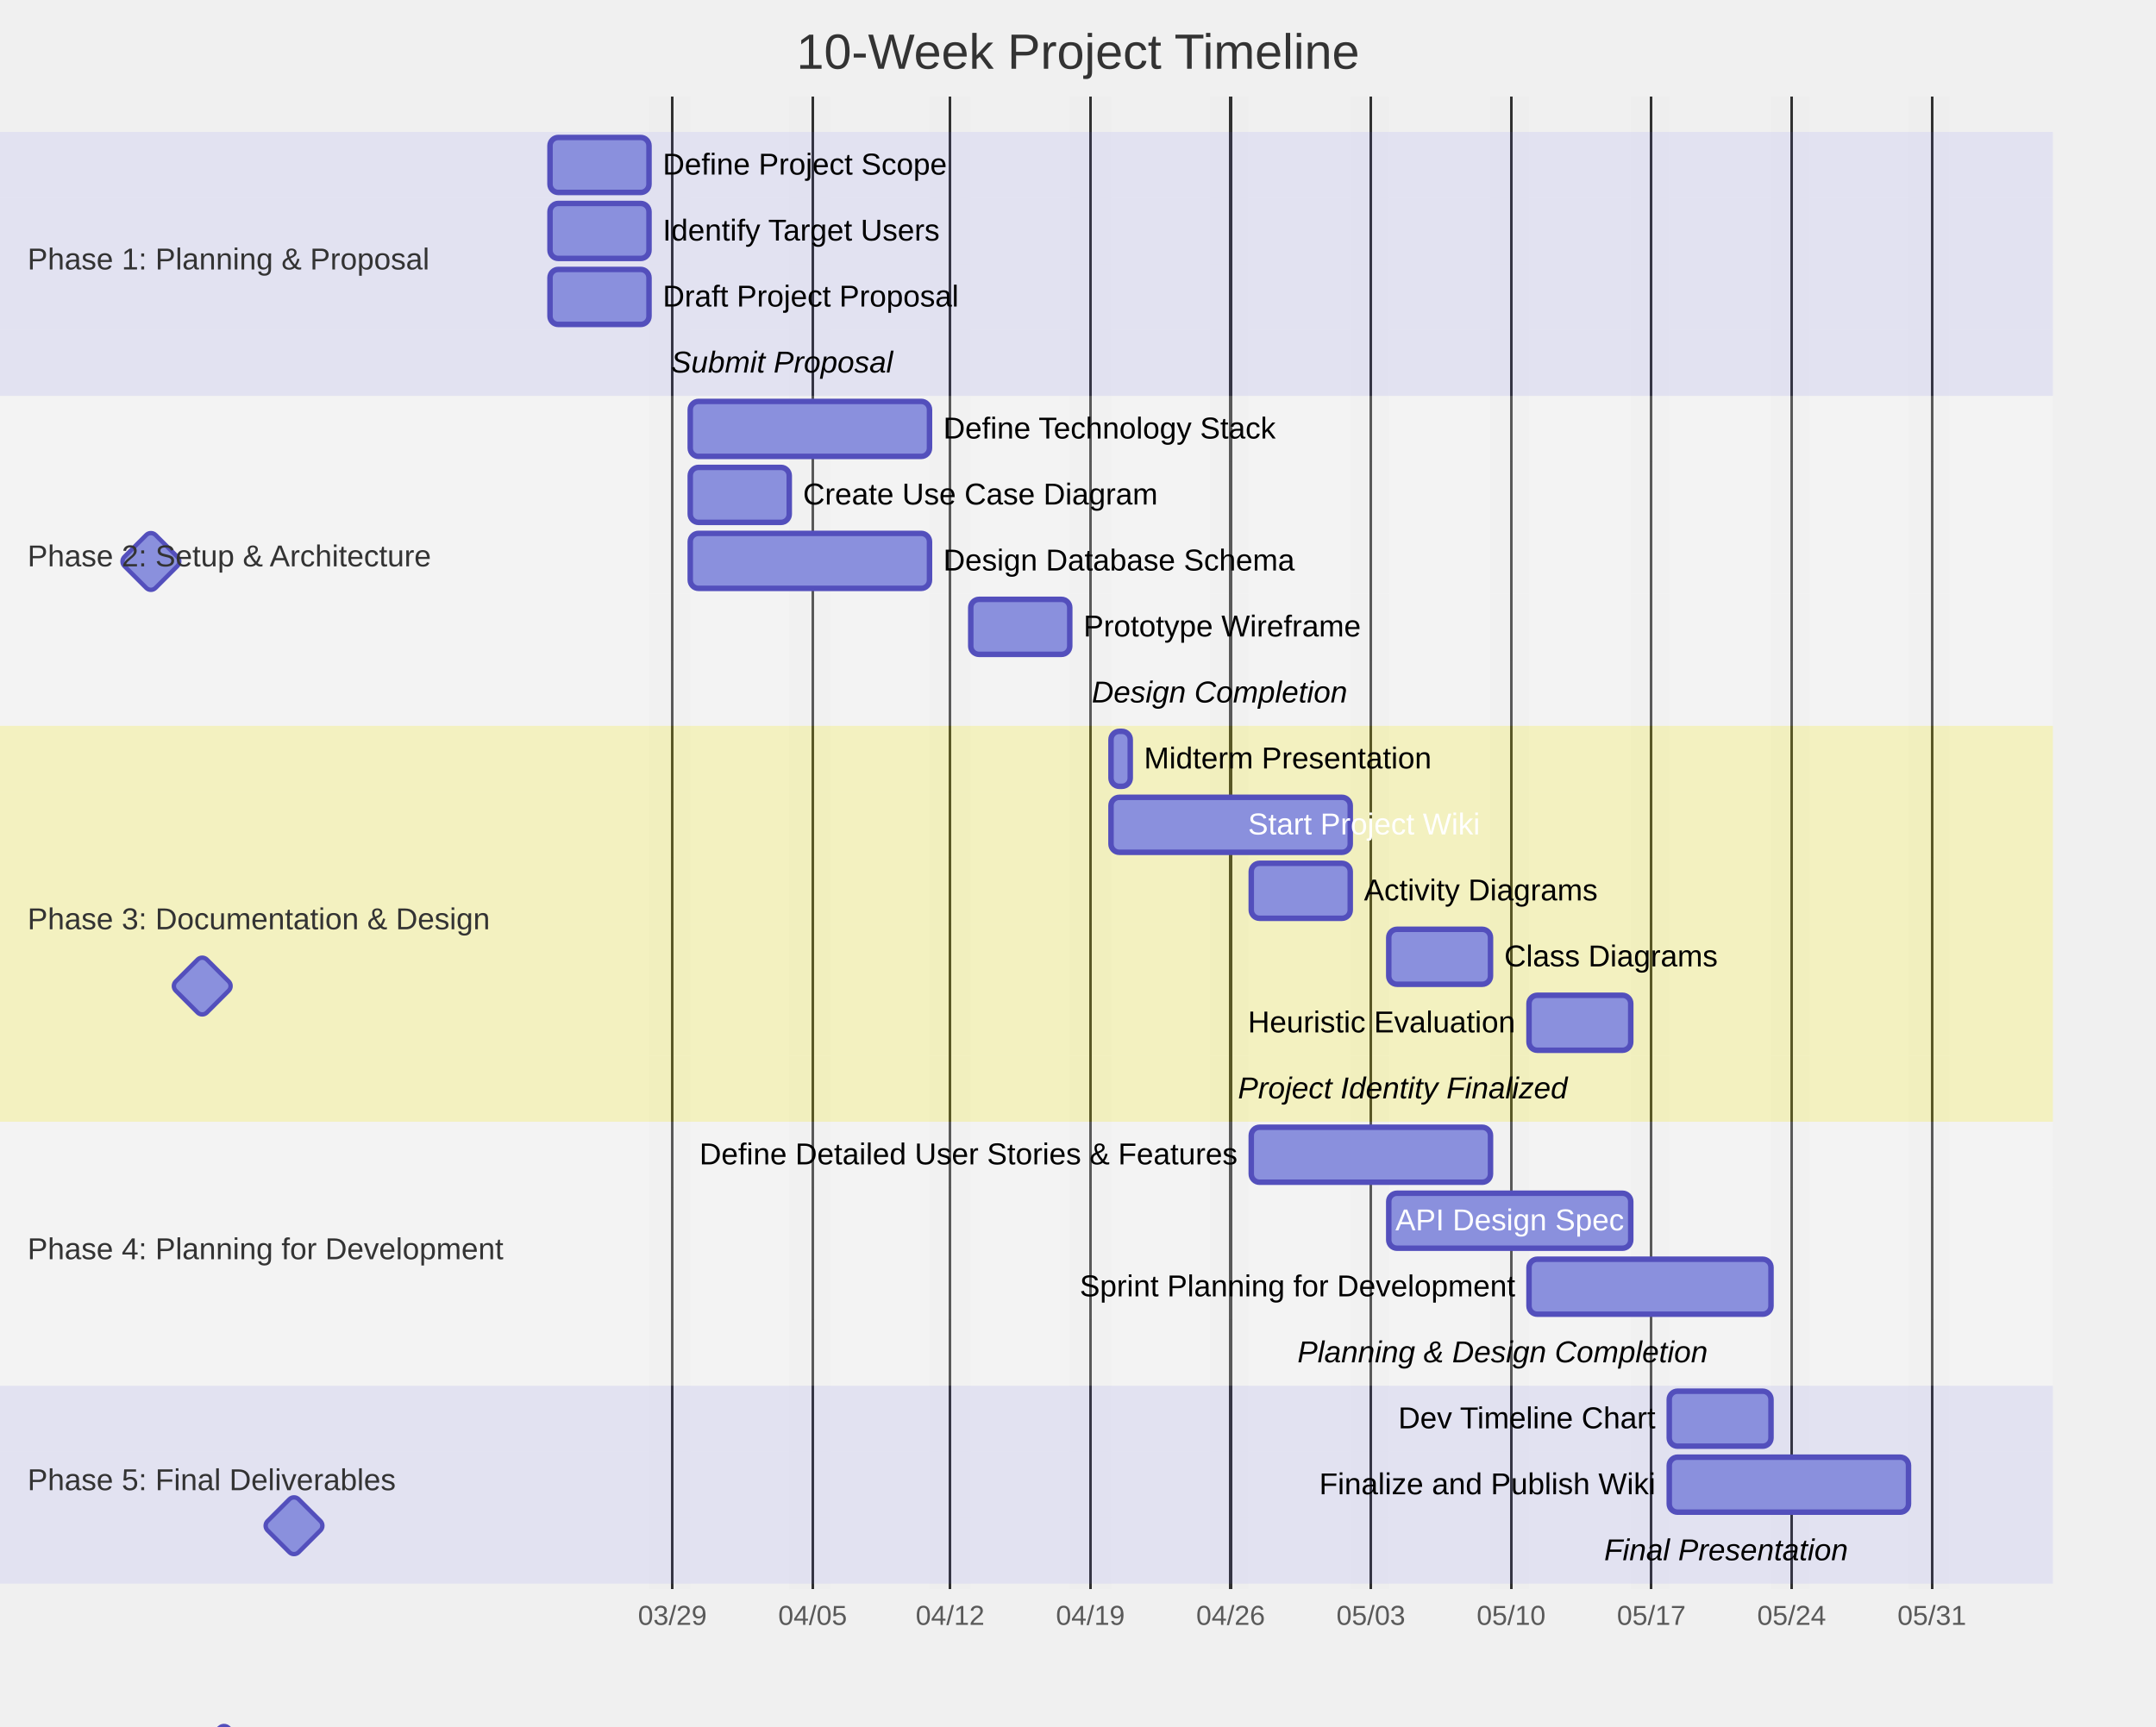
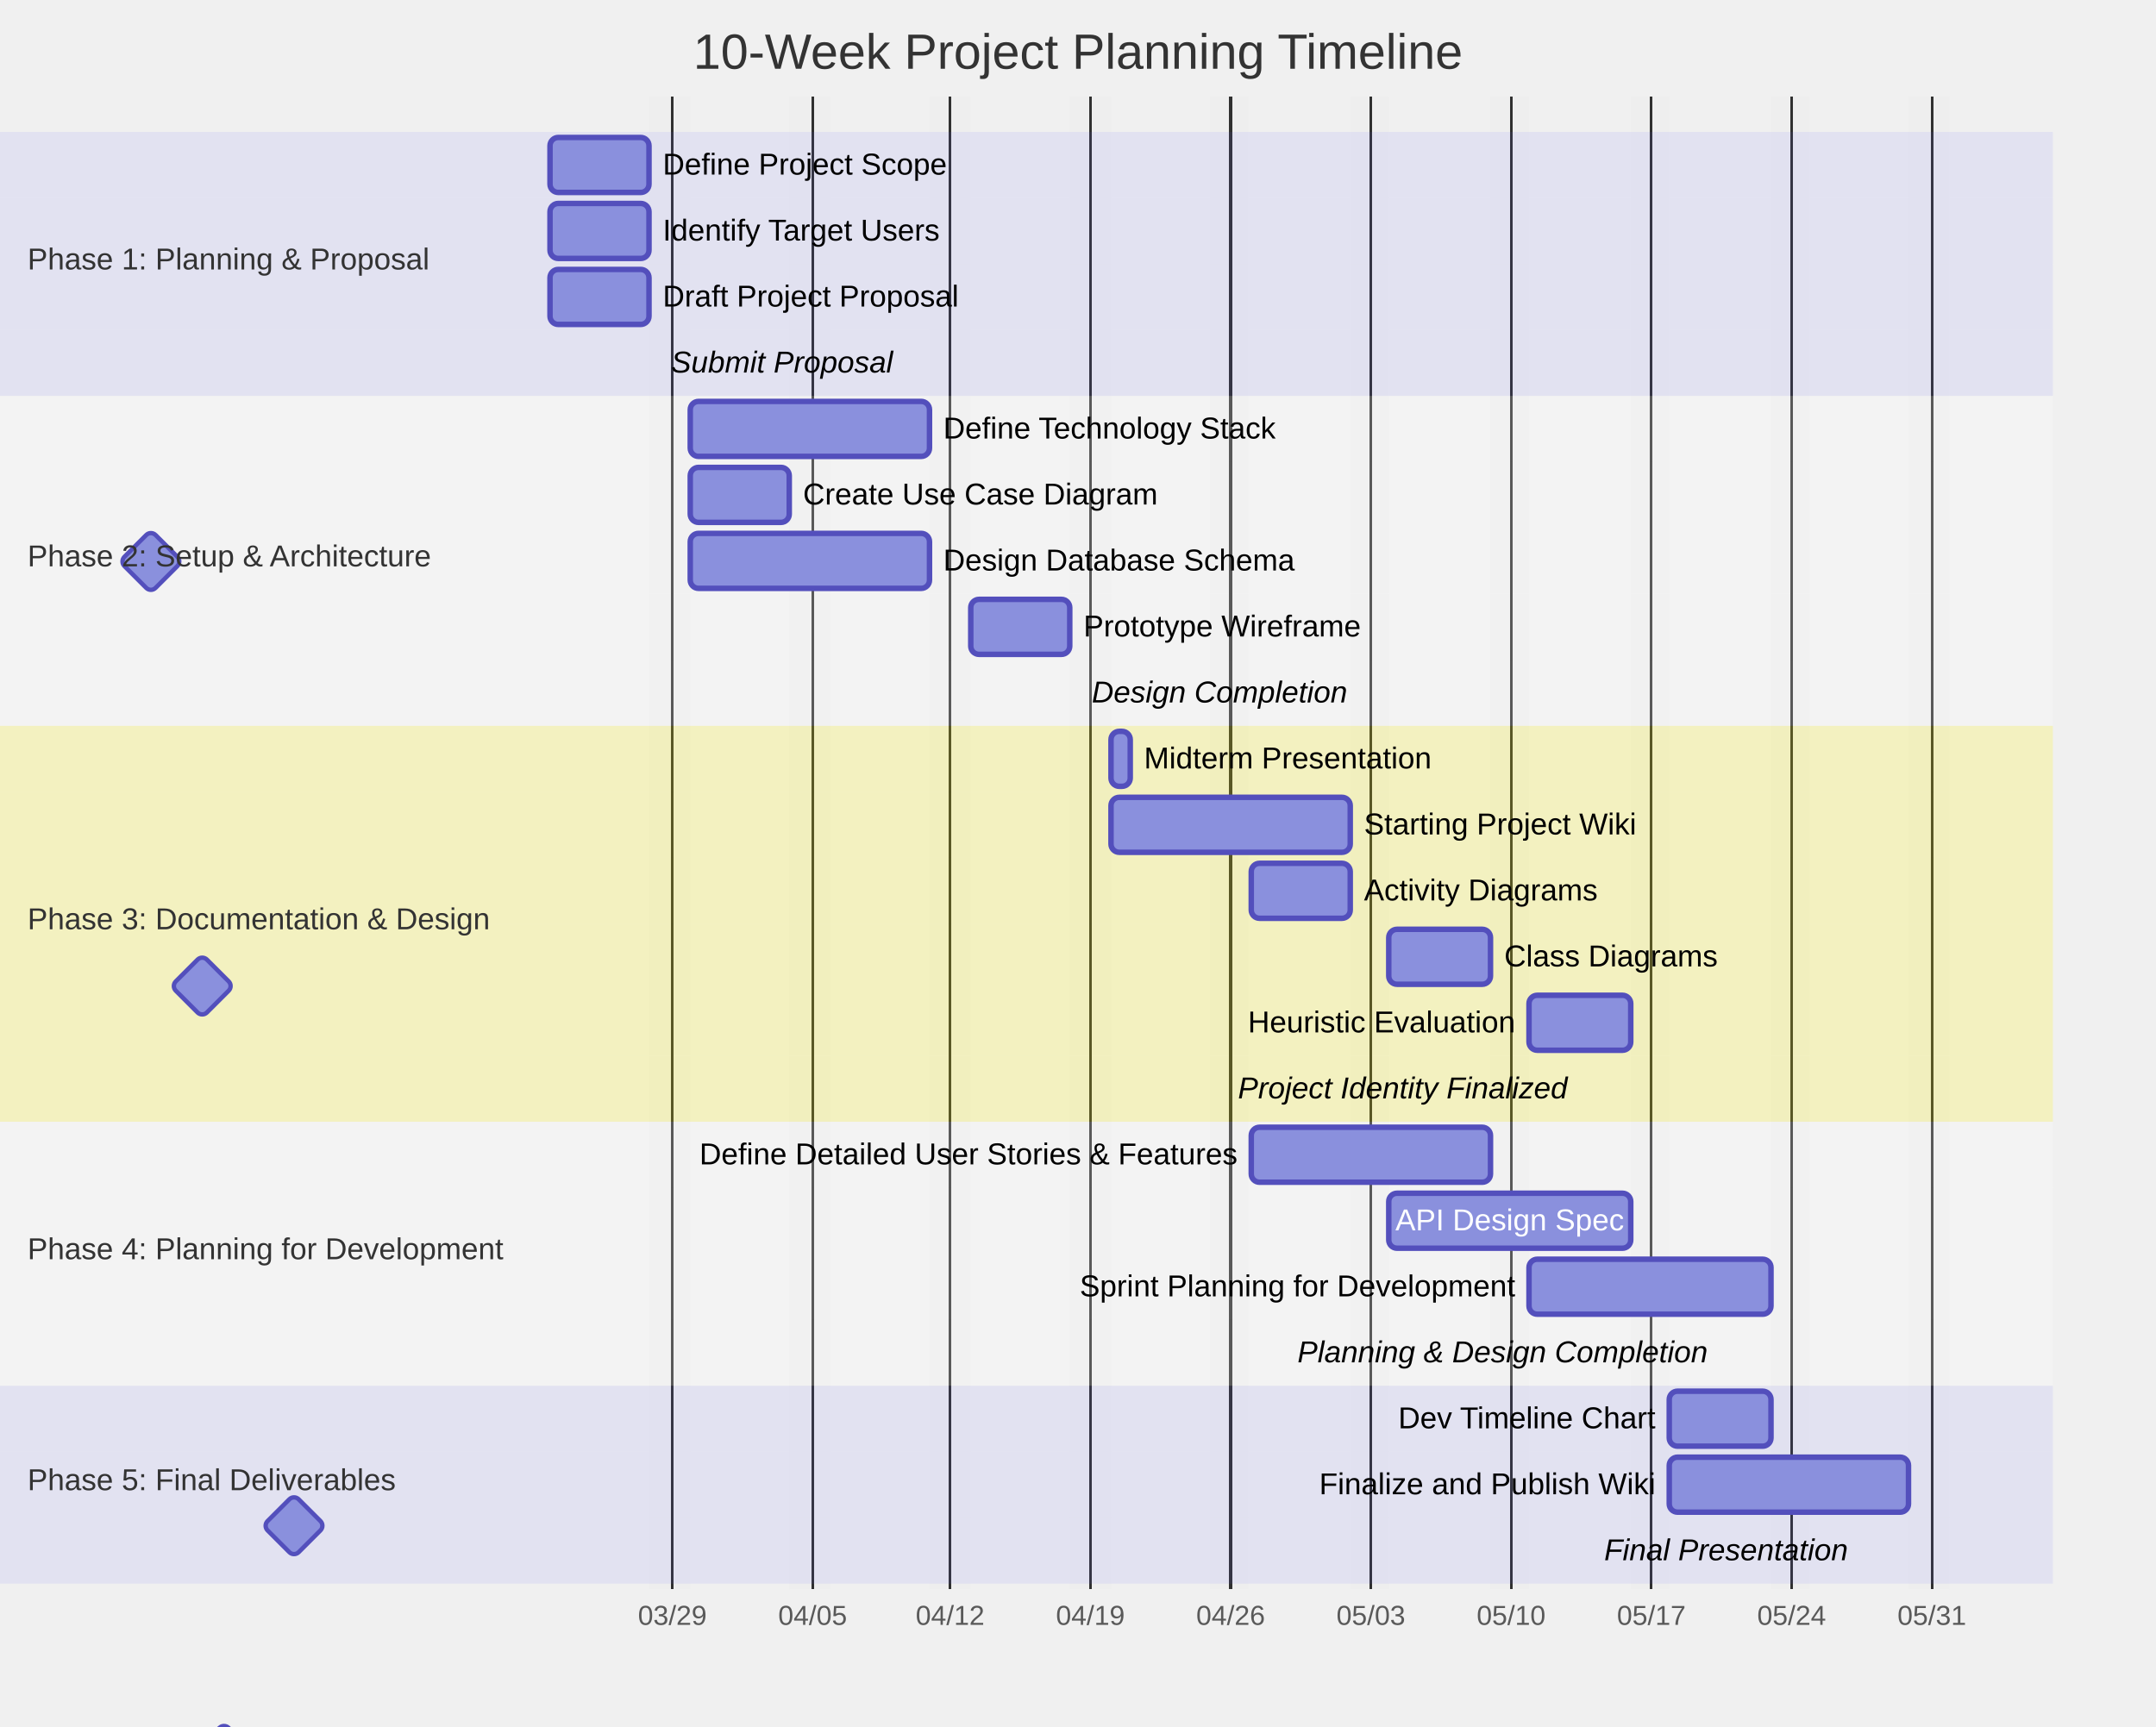
<svg xmlns="http://www.w3.org/2000/svg" id="my-svg" width="100%" viewBox="0 0 784 628" style="max-width: 784px; background-color: white;" role="graphics-document document" aria-roledescription="gantt">
  <style>#my-svg{font-family:"trebuchet ms",verdana,arial,sans-serif;font-size:16px;fill:#333;}@keyframes edge-animation-frame{from{stroke-dashoffset:0;}}@keyframes dash{to{stroke-dashoffset:0;}}#my-svg .edge-animation-slow{stroke-dasharray:9,5!important;stroke-dashoffset:900;animation:dash 50s linear infinite;stroke-linecap:round;}#my-svg .edge-animation-fast{stroke-dasharray:9,5!important;stroke-dashoffset:900;animation:dash 20s linear infinite;stroke-linecap:round;}#my-svg .error-icon{fill:#552222;}#my-svg .error-text{fill:#552222;stroke:#552222;}#my-svg .edge-thickness-normal{stroke-width:1px;}#my-svg .edge-thickness-thick{stroke-width:3.5px;}#my-svg .edge-pattern-solid{stroke-dasharray:0;}#my-svg .edge-thickness-invisible{stroke-width:0;fill:none;}#my-svg .edge-pattern-dashed{stroke-dasharray:3;}#my-svg .edge-pattern-dotted{stroke-dasharray:2;}#my-svg .marker{fill:#333333;stroke:#333333;}#my-svg .marker.cross{stroke:#333333;}#my-svg svg{font-family:"trebuchet ms",verdana,arial,sans-serif;font-size:16px;}#my-svg p{margin:0;}#my-svg .mermaid-main-font{font-family:"trebuchet ms",verdana,arial,sans-serif;}#my-svg .exclude-range{fill:#eeeeee;}#my-svg .section{stroke:none;opacity:0.2;}#my-svg .section0{fill:rgba(102, 102, 255, 0.49);}#my-svg .section2{fill:#fff400;}#my-svg .section1,#my-svg .section3{fill:white;opacity:0.2;}#my-svg .sectionTitle0{fill:#333;}#my-svg .sectionTitle1{fill:#333;}#my-svg .sectionTitle2{fill:#333;}#my-svg .sectionTitle3{fill:#333;}#my-svg .sectionTitle{text-anchor:start;font-family:"trebuchet ms",verdana,arial,sans-serif;}#my-svg .grid .tick{stroke:lightgrey;opacity:0.8;shape-rendering:crispEdges;}#my-svg .grid .tick text{font-family:"trebuchet ms",verdana,arial,sans-serif;fill:#333;}#my-svg .grid path{stroke-width:0;}#my-svg .today{fill:none;stroke:red;stroke-width:2px;}#my-svg .task{stroke-width:2;}#my-svg .taskText{text-anchor:middle;font-family:"trebuchet ms",verdana,arial,sans-serif;}#my-svg .taskTextOutsideRight{fill:black;text-anchor:start;font-family:"trebuchet ms",verdana,arial,sans-serif;}#my-svg .taskTextOutsideLeft{fill:black;text-anchor:end;}#my-svg .task.clickable{cursor:pointer;}#my-svg .taskText.clickable{cursor:pointer;fill:#003163!important;font-weight:bold;}#my-svg .taskTextOutsideLeft.clickable{cursor:pointer;fill:#003163!important;font-weight:bold;}#my-svg .taskTextOutsideRight.clickable{cursor:pointer;fill:#003163!important;font-weight:bold;}#my-svg .taskText0,#my-svg .taskText1,#my-svg .taskText2,#my-svg .taskText3{fill:white;}#my-svg .task0,#my-svg .task1,#my-svg .task2,#my-svg .task3{fill:#8a90dd;stroke:#534fbc;}#my-svg .taskTextOutside0,#my-svg .taskTextOutside2{fill:black;}#my-svg .taskTextOutside1,#my-svg .taskTextOutside3{fill:black;}#my-svg .active0,#my-svg .active1,#my-svg .active2,#my-svg .active3{fill:#bfc7ff;stroke:#534fbc;}#my-svg .activeText0,#my-svg .activeText1,#my-svg .activeText2,#my-svg .activeText3{fill:black!important;}#my-svg .done0,#my-svg .done1,#my-svg .done2,#my-svg .done3{stroke:grey;fill:lightgrey;stroke-width:2;}#my-svg .doneText0,#my-svg .doneText1,#my-svg .doneText2,#my-svg .doneText3{fill:black!important;}#my-svg .doneText0.taskTextOutsideLeft,#my-svg .doneText0.taskTextOutsideRight,#my-svg .doneText1.taskTextOutsideLeft,#my-svg .doneText1.taskTextOutsideRight,#my-svg .doneText2.taskTextOutsideLeft,#my-svg .doneText2.taskTextOutsideRight,#my-svg .doneText3.taskTextOutsideLeft,#my-svg .doneText3.taskTextOutsideRight{fill:black!important;}#my-svg .crit0,#my-svg .crit1,#my-svg .crit2,#my-svg .crit3{stroke:#ff8888;fill:red;stroke-width:2;}#my-svg .activeCrit0,#my-svg .activeCrit1,#my-svg .activeCrit2,#my-svg .activeCrit3{stroke:#ff8888;fill:#bfc7ff;stroke-width:2;}#my-svg .doneCrit0,#my-svg .doneCrit1,#my-svg .doneCrit2,#my-svg .doneCrit3{stroke:#ff8888;fill:lightgrey;stroke-width:2;cursor:pointer;shape-rendering:crispEdges;}#my-svg .milestone{transform:rotate(45deg) scale(0.8,0.8);}#my-svg .milestoneText{font-style:italic;}#my-svg .doneCritText0,#my-svg .doneCritText1,#my-svg .doneCritText2,#my-svg .doneCritText3{fill:black!important;}#my-svg .doneCritText0.taskTextOutsideLeft,#my-svg .doneCritText0.taskTextOutsideRight,#my-svg .doneCritText1.taskTextOutsideLeft,#my-svg .doneCritText1.taskTextOutsideRight,#my-svg .doneCritText2.taskTextOutsideLeft,#my-svg .doneCritText2.taskTextOutsideRight,#my-svg .doneCritText3.taskTextOutsideLeft,#my-svg .doneCritText3.taskTextOutsideRight{fill:black!important;}#my-svg .vert{stroke:navy;}#my-svg .vertText{font-size:15px;text-anchor:middle;fill:navy!important;}#my-svg .activeCritText0,#my-svg .activeCritText1,#my-svg .activeCritText2,#my-svg .activeCritText3{fill:black!important;}#my-svg .titleText{text-anchor:middle;font-size:18px;fill:#333;font-family:"trebuchet ms",verdana,arial,sans-serif;}#my-svg .node .neo-node{stroke:#9370DB;}#my-svg [data-look="neo"].node rect,#my-svg [data-look="neo"].cluster rect,#my-svg [data-look="neo"].node polygon{stroke:#9370DB;filter:drop-shadow(1px 2px 2px rgba(185, 185, 185, 1));}#my-svg [data-look="neo"].node path{stroke:#9370DB;stroke-width:1px;}#my-svg [data-look="neo"].node .outer-path{filter:drop-shadow(1px 2px 2px rgba(185, 185, 185, 1));}#my-svg [data-look="neo"].node .neo-line path{stroke:#9370DB;filter:none;}#my-svg [data-look="neo"].node circle{stroke:#9370DB;filter:drop-shadow(1px 2px 2px rgba(185, 185, 185, 1));}#my-svg [data-look="neo"].node circle .state-start{fill:#000000;}#my-svg [data-look="neo"].icon-shape .icon{fill:#9370DB;filter:drop-shadow(1px 2px 2px rgba(185, 185, 185, 1));}#my-svg [data-look="neo"].icon-shape .icon-neo path{stroke:#9370DB;filter:drop-shadow(1px 2px 2px rgba(185, 185, 185, 1));}#my-svg :root{--mermaid-font-family:"trebuchet ms",verdana,arial,sans-serif;}</style>
  <g />
  <g>
    <rect id="my-svg-exclude-2026-03-28" x="236" y="35" width="15" height="543" transform-origin="240px 314px" class="exclude-range" />
    <rect id="my-svg-exclude-2026-04-04" x="287" y="35" width="15" height="543" transform-origin="291px 338px" class="exclude-range" />
    <rect id="my-svg-exclude-2026-04-11" x="338" y="35" width="15" height="543" transform-origin="341.5px 362px" class="exclude-range" />
    <rect id="my-svg-exclude-2026-04-18" x="389" y="35" width="15" height="543" transform-origin="392.5px 386px" class="exclude-range" />
    <rect id="my-svg-exclude-2026-04-25" x="440" y="35" width="14" height="543" transform-origin="443.5px 410px" class="exclude-range" />
    <rect id="my-svg-exclude-2026-05-02" x="491" y="35" width="14" height="543" transform-origin="494.5px 434px" class="exclude-range" />
    <rect id="my-svg-exclude-2026-05-09" x="542" y="35" width="14" height="543" transform-origin="545.5px 458px" class="exclude-range" />
    <rect id="my-svg-exclude-2026-05-16" x="593" y="35" width="14" height="543" transform-origin="596.5px 482px" class="exclude-range" />
    <rect id="my-svg-exclude-2026-05-23" x="644" y="35" width="14" height="543" transform-origin="647.5px 506px" class="exclude-range" />
    <rect id="my-svg-exclude-2026-05-30" x="694" y="35" width="15" height="543" transform-origin="698px 530px" class="exclude-range" />
  </g>
  <g class="grid" transform="translate(200, 578)" fill="none" font-size="10" font-family="sans-serif" text-anchor="middle">
    <path class="domain" stroke="currentColor" d="M0.5,-543V0.5H509.5V-543" />
    <g class="tick" opacity="1" transform="translate(44.5,0)">
      <line stroke="currentColor" y2="-543" />
      <text fill="#000" y="3" dy="1em" stroke="none" font-size="10" style="text-anchor: middle;">03/29</text>
    </g>
    <g class="tick" opacity="1" transform="translate(95.5,0)">
      <line stroke="currentColor" y2="-543" />
      <text fill="#000" y="3" dy="1em" stroke="none" font-size="10" style="text-anchor: middle;">04/05</text>
    </g>
    <g class="tick" opacity="1" transform="translate(145.5,0)">
      <line stroke="currentColor" y2="-543" />
      <text fill="#000" y="3" dy="1em" stroke="none" font-size="10" style="text-anchor: middle;">04/12</text>
    </g>
    <g class="tick" opacity="1" transform="translate(196.5,0)">
      <line stroke="currentColor" y2="-543" />
      <text fill="#000" y="3" dy="1em" stroke="none" font-size="10" style="text-anchor: middle;">04/19</text>
    </g>
    <g class="tick" opacity="1" transform="translate(247.5,0)">
      <line stroke="currentColor" y2="-543" />
      <text fill="#000" y="3" dy="1em" stroke="none" font-size="10" style="text-anchor: middle;">04/26</text>
    </g>
    <g class="tick" opacity="1" transform="translate(298.5,0)">
      <line stroke="currentColor" y2="-543" />
      <text fill="#000" y="3" dy="1em" stroke="none" font-size="10" style="text-anchor: middle;">05/03</text>
    </g>
    <g class="tick" opacity="1" transform="translate(349.5,0)">
      <line stroke="currentColor" y2="-543" />
      <text fill="#000" y="3" dy="1em" stroke="none" font-size="10" style="text-anchor: middle;">05/10</text>
    </g>
    <g class="tick" opacity="1" transform="translate(400.5,0)">
      <line stroke="currentColor" y2="-543" />
      <text fill="#000" y="3" dy="1em" stroke="none" font-size="10" style="text-anchor: middle;">05/17</text>
    </g>
    <g class="tick" opacity="1" transform="translate(451.5,0)">
      <line stroke="currentColor" y2="-543" />
      <text fill="#000" y="3" dy="1em" stroke="none" font-size="10" style="text-anchor: middle;">05/24</text>
    </g>
    <g class="tick" opacity="1" transform="translate(502.5,0)">
      <line stroke="currentColor" y2="-543" />
      <text fill="#000" y="3" dy="1em" stroke="none" font-size="10" style="text-anchor: middle;">05/31</text>
    </g>
  </g>
  <g>
    <rect x="0" y="48" width="746.5" height="24" class="section section0" />
    <rect x="0" y="72" width="746.5" height="24" class="section section0" />
    <rect x="0" y="96" width="746.5" height="24" class="section section0" />
    <rect x="0" y="120" width="746.5" height="24" class="section section0" />
    <rect x="0" y="144" width="746.5" height="24" class="section section1" />
    <rect x="0" y="168" width="746.5" height="24" class="section section1" />
    <rect x="0" y="192" width="746.5" height="24" class="section section1" />
    <rect x="0" y="216" width="746.5" height="24" class="section section1" />
    <rect x="0" y="240" width="746.5" height="24" class="section section1" />
    <rect x="0" y="264" width="746.5" height="24" class="section section2" />
    <rect x="0" y="288" width="746.5" height="24" class="section section2" />
    <rect x="0" y="312" width="746.5" height="24" class="section section2" />
    <rect x="0" y="408" width="746.5" height="24" class="section section3" />
    <rect x="0" y="336" width="746.5" height="24" class="section section2" />
    <rect x="0" y="432" width="746.5" height="24" class="section section3" />
    <rect x="0" y="360" width="746.5" height="24" class="section section2" />
    <rect x="0" y="456" width="746.5" height="24" class="section section3" />
    <rect x="0" y="384" width="746.5" height="24" class="section section2" />
    <rect x="0" y="504" width="746.5" height="24" class="section section0" />
    <rect x="0" y="528" width="746.5" height="24" class="section section0" />
    <rect x="0" y="480" width="746.5" height="24" class="section section3" />
    <rect x="0" y="552" width="746.5" height="24" class="section section0" />
  </g>
  <g>
    <rect id="my-svg-a1" rx="3" ry="3" x="200" y="50" width="36" height="20" transform-origin="225.5px 60px" class="task task0" />
    <rect id="my-svg-a2" rx="3" ry="3" x="200" y="74" width="36" height="20" transform-origin="225.5px 84px" class="task task0" />
    <rect id="my-svg-a3" rx="3" ry="3" x="200" y="98" width="36" height="20" transform-origin="225.5px 108px" class="task task0" />
    <rect id="my-svg-m1" rx="3" ry="3" x="219" y="122" width="20" height="20" transform-origin="229px 132px" class="task milestone  task0" />
    <rect id="my-svg-b1" rx="3" ry="3" x="251" y="146" width="87" height="20" transform-origin="302px 156px" class="task task1" />
    <rect id="my-svg-b2" rx="3" ry="3" x="251" y="170" width="36" height="20" transform-origin="276.5px 180px" class="task task1" />
    <rect id="my-svg-b3" rx="3" ry="3" x="251" y="194" width="87" height="20" transform-origin="302px 204px" class="task task1" />
    <rect id="my-svg-b4" rx="3" ry="3" x="353" y="218" width="36" height="20" transform-origin="378.5px 228px" class="task task1" />
    <rect id="my-svg-m2" rx="3" ry="3" x="372" y="242" width="20" height="20" transform-origin="382px 252px" class="task milestone  task1" />
    <rect id="my-svg-c1" rx="3" ry="3" x="404" y="266" width="7" height="20" transform-origin="407.5px 276px" class="task task2" />
    <rect id="my-svg-c2" rx="3" ry="3" x="404" y="290" width="87" height="20" transform-origin="454.5px 300px" class="task task2" />
    <rect id="my-svg-c3" rx="3" ry="3" x="455" y="314" width="36" height="20" transform-origin="480px 324px" class="task task2" />
    <rect id="my-svg-d1" rx="3" ry="3" x="455" y="410" width="87" height="20" transform-origin="505.5px 420px" class="task task3" />
    <rect id="my-svg-c4" rx="3" ry="3" x="505" y="338" width="37" height="20" transform-origin="530.5px 348px" class="task task2" />
    <rect id="my-svg-d2" rx="3" ry="3" x="505" y="434" width="88" height="20" transform-origin="556px 444px" class="task task3" />
    <rect id="my-svg-c5" rx="3" ry="3" x="556" y="362" width="37" height="20" transform-origin="581.5px 372px" class="task task2" />
    <rect id="my-svg-d3" rx="3" ry="3" x="556" y="458" width="88" height="20" transform-origin="607px 468px" class="task task3" />
    <rect id="my-svg-m3" rx="3" ry="3" x="575" y="386" width="20" height="20" transform-origin="585px 396px" class="task milestone  task2" />
    <rect id="my-svg-e1" rx="3" ry="3" x="607" y="506" width="37" height="20" transform-origin="632.5px 516px" class="task task0" />
    <rect id="my-svg-e2" rx="3" ry="3" x="607" y="530" width="87" height="20" transform-origin="658px 540px" class="task task0" />
    <rect id="my-svg-m4" rx="3" ry="3" x="626" y="482" width="20" height="20" transform-origin="636px 492px" class="task milestone  task3" />
    <rect id="my-svg-m5" rx="3" ry="3" x="677" y="554" width="20" height="20" transform-origin="687px 564px" class="task milestone  task0" />
    <text id="my-svg-a1-text" font-size="11" x="241" y="63.5" class="taskTextOutsideRight taskTextOutside0  width-103">Define Project Scope                     </text>
    <text id="my-svg-a2-text" font-size="11" x="241" y="87.5" class="taskTextOutsideRight taskTextOutside0  width-102.431640625">Identify Target Users                    </text>
    <text id="my-svg-a3-text" font-size="11" x="241" y="111.5" class="taskTextOutsideRight taskTextOutside0  width-109.552734375">Draft Project Proposal                   </text>
    <text id="my-svg-m1-text" font-size="11" x="244" y="135.5" class="taskTextOutsideRight taskTextOutside0  milestoneText width-79.431640625">Submit Proposal                          </text>
    <text id="my-svg-b1-text" font-size="11" x="343" y="159.5" class="taskTextOutsideRight taskTextOutside1  width-119.74365234375">Define Technology Stack                  </text>
    <text id="my-svg-b2-text" font-size="11" x="292" y="183.5" class="taskTextOutsideRight taskTextOutside1  width-123.703125">Create Use Case Diagram                  </text>
    <text id="my-svg-b3-text" font-size="11" x="343" y="207.5" class="taskTextOutsideRight taskTextOutside1  width-121.39794921875">Design Database Schema                   </text>
    <text id="my-svg-b4-text" font-size="11" x="394" y="231.5" class="taskTextOutsideRight taskTextOutside1  width-103.1875">Prototype Wireframe                      </text>
    <text id="my-svg-m2-text" font-size="11" x="397" y="255.5" class="taskTextOutsideRight taskTextOutside1  milestoneText width-91.578125">Design Completion                        </text>
    <text id="my-svg-c1-text" font-size="11" x="416" y="279.5" class="taskTextOutsideRight taskTextOutside2  width-107.0625">Midterm Presentation                     </text>
-     <text id="my-svg-c2-text" font-size="11" x="496" y="303.5" class="taskText taskText2  width-87.390625">Start Project Wiki                       </text>
+     <text id="my-svg-c2-text" font-size="11" x="496" y="303.5" class="taskTextOutsideRight taskTextOutside2  width-102.046875">Starting Project Wiki                       </text>
    <text id="my-svg-c3-text" font-size="11" x="496" y="327.5" class="taskTextOutsideRight taskTextOutside2  width-87.42578125">Activity Diagrams                        </text>
    <text id="my-svg-d1-text" font-size="11" x="450" y="423.5" class="taskTextOutsideLeft taskTextOutside3">Define Detailed User Stories &amp; Features  </text>
    <text id="my-svg-c4-text" font-size="11" x="547" y="351.5" class="taskTextOutsideRight taskTextOutside2  width-73.19140625">Class Diagrams                           </text>
    <text id="my-svg-d2-text" font-size="11" x="549" y="447.5" class="taskText taskText3  width-78.5966796875">API Design Spec                          </text>
    <text id="my-svg-c5-text" font-size="11" x="551" y="375.5" class="taskTextOutsideLeft taskTextOutside2">Heuristic Evaluation                     </text>
    <text id="my-svg-d3-text" font-size="11" x="551" y="471.5" class="taskTextOutsideLeft taskTextOutside3">Sprint Planning for Development          </text>
    <text id="my-svg-m3-text" font-size="11" x="570" y="399.5" class="taskTextOutsideLeft taskTextOutside2  milestoneText">Project Identity Finalized               </text>
    <text id="my-svg-e1-text" font-size="11" x="602" y="519.5" class="taskTextOutsideLeft taskTextOutside0">Dev Timeline Chart                       </text>
    <text id="my-svg-e2-text" font-size="11" x="602" y="543.5" class="taskTextOutsideLeft taskTextOutside0">Finalize and Publish Wiki                </text>
    <text id="my-svg-m4-text" font-size="11" x="621" y="495.5" class="taskTextOutsideLeft taskTextOutside3  milestoneText">Planning &amp; Design Completion             </text>
    <text id="my-svg-m5-text" font-size="11" x="672" y="567.5" class="taskTextOutsideLeft taskTextOutside0  milestoneText">Final Presentation                       </text>
  </g>
  <g>
    <text dy="0em" x="10" y="98" font-size="11" class="sectionTitle sectionTitle0">
      <tspan alignment-baseline="central" x="10">Phase 1: Planning &amp; Proposal</tspan>
    </text>
    <text dy="0em" x="10" y="206" font-size="11" class="sectionTitle sectionTitle1">
      <tspan alignment-baseline="central" x="10">Phase 2: Setup &amp; Architecture</tspan>
    </text>
    <text dy="0em" x="10" y="338" font-size="11" class="sectionTitle sectionTitle2">
      <tspan alignment-baseline="central" x="10">Phase 3: Documentation &amp; Design</tspan>
    </text>
    <text dy="0em" x="10" y="458" font-size="11" class="sectionTitle sectionTitle3">
      <tspan alignment-baseline="central" x="10">Phase 4: Planning for Development</tspan>
    </text>
    <text dy="0em" x="10" y="542" font-size="11" class="sectionTitle sectionTitle0">
      <tspan alignment-baseline="central" x="10">Phase 5: Final Deliverables</tspan>
    </text>
  </g>
-   <text x="392" y="25" class="titleText">10-Week Project Timeline</text>
+   <text x="392" y="25" class="titleText">10-Week Project Planning Timeline</text>
</svg>
